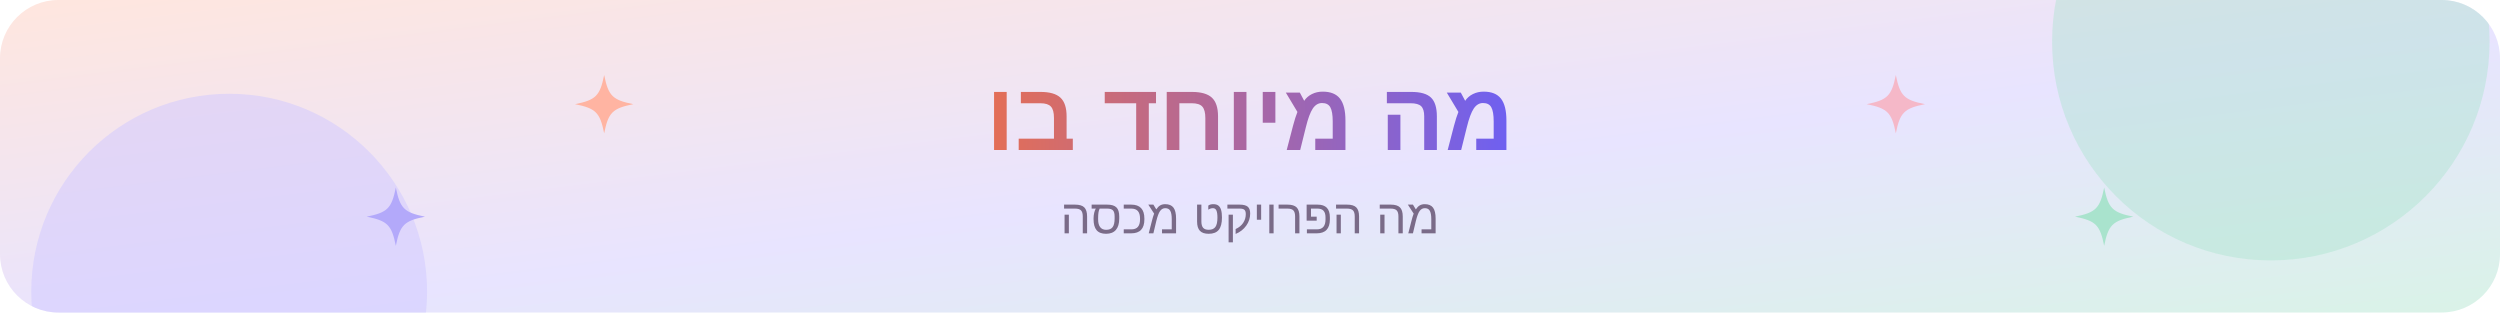
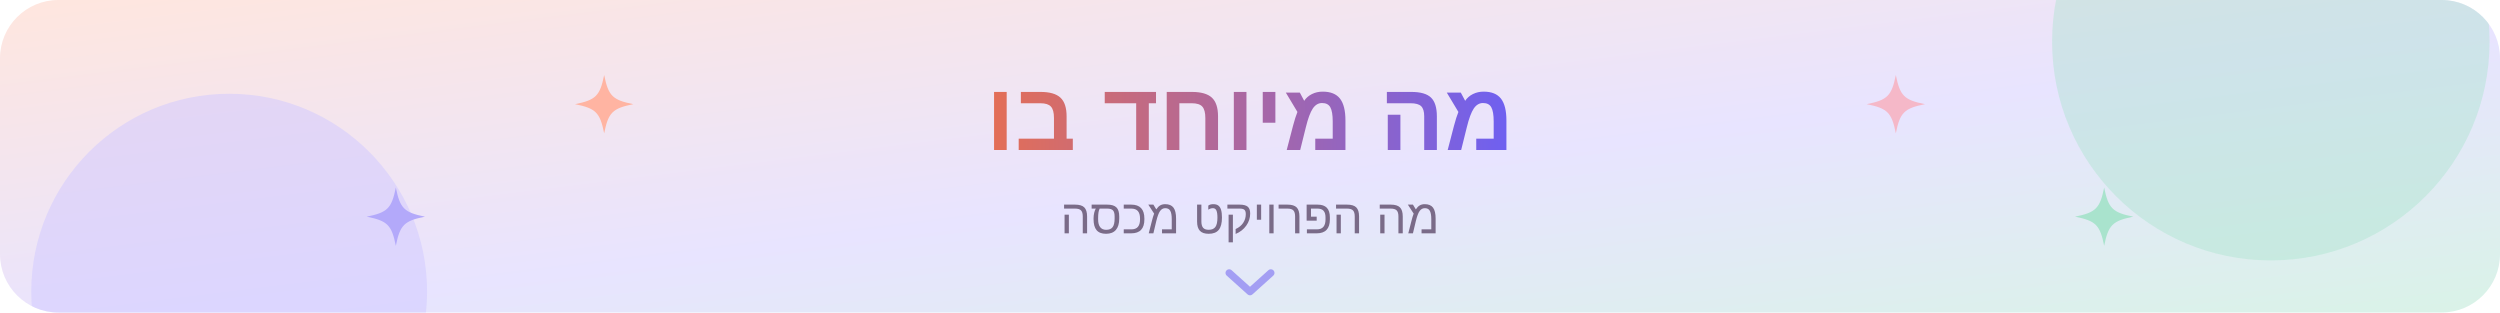
<svg xmlns="http://www.w3.org/2000/svg" viewBox="0 0 1200 150" width="1200" height="150" role="img" aria-label="מה מיוחד בו">
  <defs>
    <linearGradient id="bg" x1="0" y1="0" x2="1" y2="1">
      <stop offset="0" stop-color="#FFE6DE" />
      <stop offset=".55" stop-color="#E8E4FF" />
      <stop offset="1" stop-color="#D9F3E7" />
    </linearGradient>
    <linearGradient id="t" x1="0" y1="0" x2="1" y2="0">
      <stop offset="0" stop-color="#E36E57" />
      <stop offset="1" stop-color="#6F60F0" />
    </linearGradient>
    <clipPath id="c">
      <rect width="1200" height="150" rx="28" />
    </clipPath>
    <path id="s" d="M0-14C2-4 4-2 14 0 4 2 2 4 0 14-2 4-4 2-14 0-4-2-2-4 0-14Z" />
    <path id="pin" d="M0 0C-5-9-22-20-22-37a22 22 0 0 1 44 0C22-20 5-9 0 0Z" />
  </defs>
  <style>
.blob{animation:drift 11s ease-in-out infinite alternate}.b2{animation-duration:14s;animation-direction:alternate-reverse}.b3{animation-duration:17s}
.bob{animation:bob 3.4s ease-in-out infinite}.d1{animation-delay:-.9s}.d2{animation-delay:-1.8s}.d3{animation-delay:-2.6s}
.walk{stroke-dasharray:3 15;animation:walk 3s linear infinite}
.tw{animation:tw 3.2s ease-in-out infinite}.t2{animation-delay:-1s}.t3{animation-delay:-2s}
.rise{animation:rise .9s ease-out both}.r2{animation-delay:.2s}
@keyframes drift{to{transform:translate(40px,-20px) scale(1.12)}}
@keyframes bob{0%,100%{transform:translateY(0)}50%{transform:translateY(-10px)}}
@keyframes walk{to{stroke-dashoffset:-54}}
@keyframes tw{0%,100%{opacity:.35}50%{opacity:1}}
@keyframes rise{from{opacity:0;transform:translateY(16px)}}
@media (prefers-reduced-motion:reduce){*{animation:none!important}}
</style>
  <g clip-path="url(#c)">
    <rect width="1200" height="150" fill="url(#bg)" />
    <circle class="blob" cx="110" cy="140" r="95" fill="#CFC8FF" opacity=".5" />
    <circle class="blob b2" cx="1090" cy="20" r="105" fill="#A9E3CD" opacity=".42" />
    <use class="tw" href="#s" x="290" y="50" fill="#FFB4A2" />
    <use class="tw t2" href="#s" x="190" y="104" fill="#B3A9FA" />
    <use class="tw t3" href="#s" x="910" y="50" fill="#F5B8C8" />
    <use class="tw" href="#s" x="1010" y="104" fill="#A9E3CD" />
    <g font-family="-apple-system,BlinkMacSystemFont,'Segoe UI',Helvetica,Arial,sans-serif" text-anchor="middle" direction="rtl">
      <text x="600" y="72.0" font-size="46" font-weight="800" fill="url(#t)">מה מיוחד בו</text>
      <text x="600" y="112.0" font-size="23" fill="#7A6B88">מה הפרויקט מכסה</text>
    </g>
+     <g transform="translate(600 136)">
+       <g class="bob">
+         <path d="M-10-5l10 9 10-9" fill="none" stroke="#6F60F0" stroke-opacity=".55" stroke-width="3.5" stroke-linecap="round" stroke-linejoin="round" />
+       </g>
+     </g>
  </g>
</svg>
